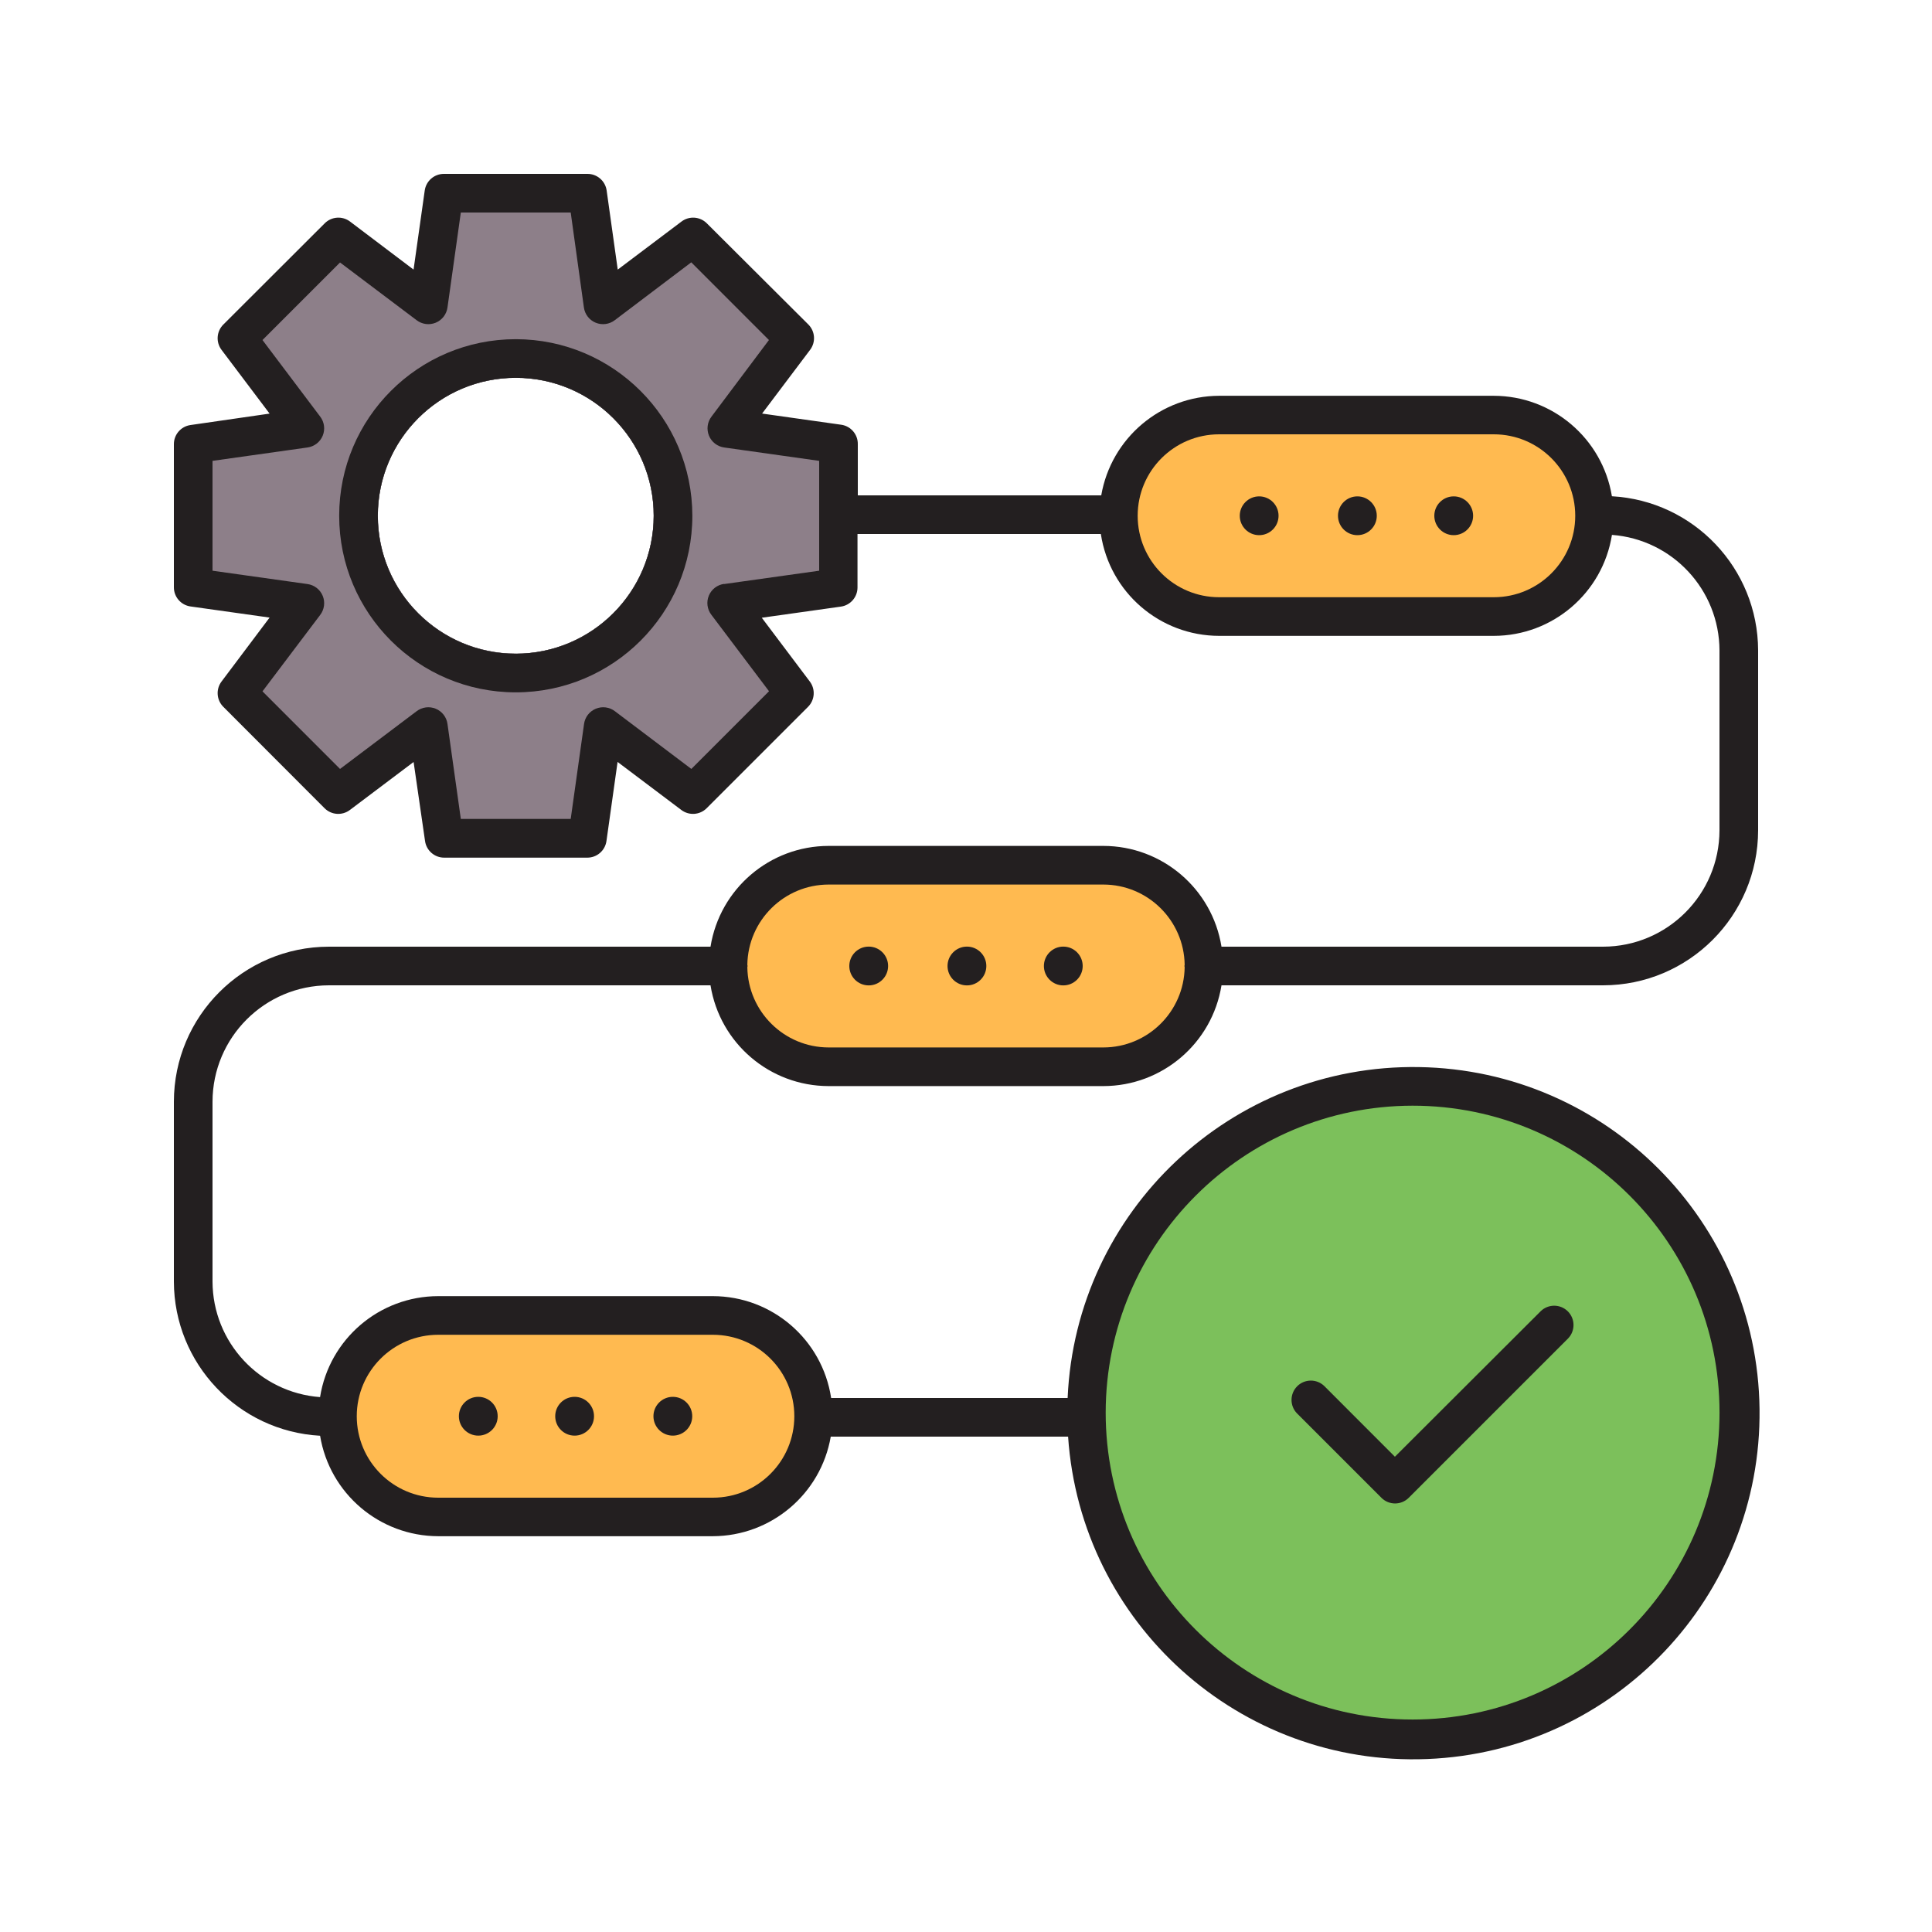
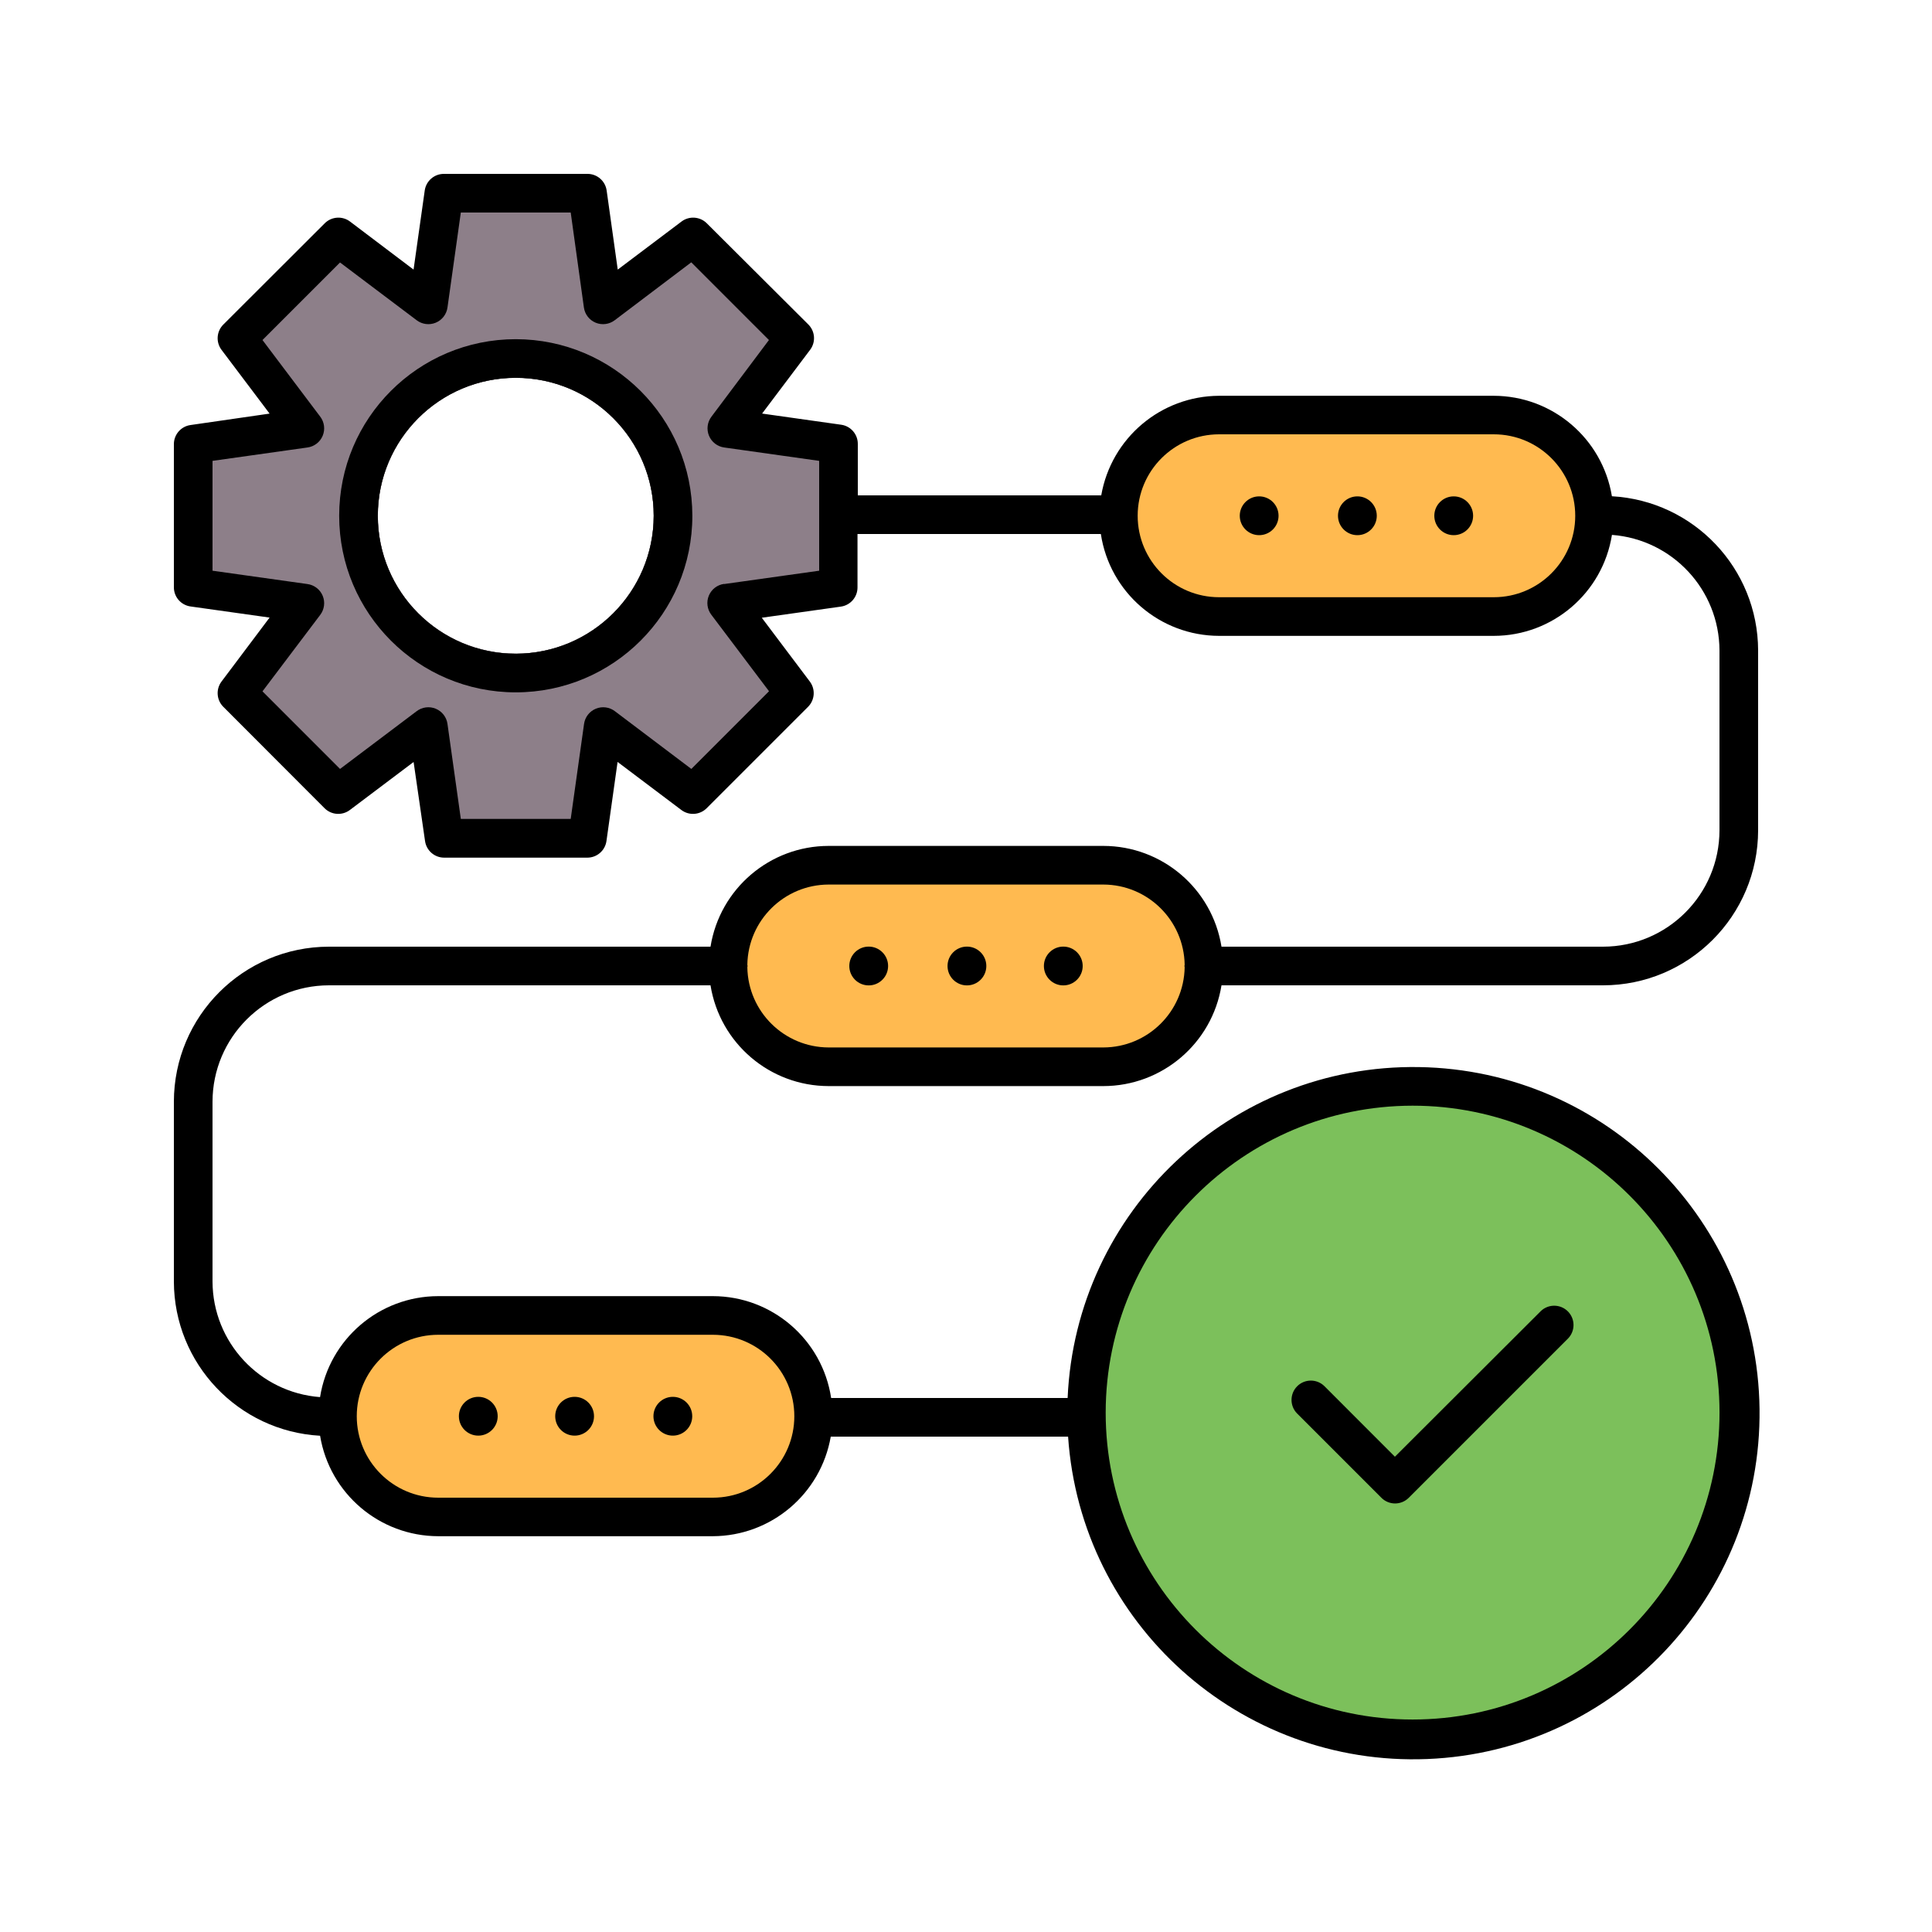
- <svg xmlns="http://www.w3.org/2000/svg" width="800px" height="800px" viewBox="0 0 50 50" data-name="Layer 1" id="Layer_1">
-   <defs>
-     <style>.cls-1{fill:#231f20;}.cls-2{fill:#ffba50;}.cls-3{fill:#7cc05b;}.cls-4{fill:#8d7f89;}</style>
-   </defs>
-   <path class="cls-1" d="M8.513,25.5h9.875a3.1,3.1,0,0,0,3.058,2.608h7.108A3.1,3.1,0,0,0,31.612,25.5h9.875A4.017,4.017,0,0,0,45.5,21.487V16.833a4.007,4.007,0,0,0-3.784-3.99,3.105,3.105,0,0,0-3.057-2.6H31.551A3.107,3.107,0,0,0,28.5,12.82H22.2V11.492a.5.5,0,0,0-.43-.5l-2.047-.289,1.243-1.65a.5.5,0,0,0-.045-.654L18.292,5.779a.5.5,0,0,0-.654-.046L15.987,6.977,15.7,4.93A.5.5,0,0,0,15.2,4.5H11.492a.5.5,0,0,0-.5.43l-.289,2.047L9.058,5.733a.5.5,0,0,0-.654.046L5.779,8.4a.5.5,0,0,0-.046.654l1.244,1.65L4.93,11a.5.5,0,0,0-.43.5V15.2a.5.5,0,0,0,.43.495l2.047.288L5.733,17.638a.5.5,0,0,0,.046.654L8.4,20.917a.5.5,0,0,0,.654.046l1.65-1.243L11,21.766a.5.5,0,0,0,.5.43H15.2a.5.5,0,0,0,.495-.43l.288-2.047,1.651,1.244a.5.5,0,0,0,.654-.046l2.625-2.625a.5.5,0,0,0,.045-.654l-1.243-1.651,2.047-.288a.5.5,0,0,0,.43-.495V13.82H28.49a3.1,3.1,0,0,0,3.061,2.636h7.108a3.1,3.1,0,0,0,3.058-2.613,3.008,3.008,0,0,1,2.783,2.99v4.654A3.017,3.017,0,0,1,41.487,24.5H31.612a3.1,3.1,0,0,0-3.058-2.608H21.446A3.1,3.1,0,0,0,18.388,24.5H8.513A4.017,4.017,0,0,0,4.5,28.513v4.654a4.007,4.007,0,0,0,3.784,3.99,3.105,3.105,0,0,0,3.057,2.6h7.108A3.107,3.107,0,0,0,21.5,37.18h6.142a8.958,8.958,0,1,0-.012-1H21.51a3.1,3.1,0,0,0-3.061-2.636H11.341a3.1,3.1,0,0,0-3.058,2.613A3.008,3.008,0,0,1,5.5,33.167V28.513A3.017,3.017,0,0,1,8.513,25.5Zm4.835-8.582a3.57,3.57,0,1,1,3.57-3.57A3.574,3.574,0,0,1,13.348,16.918Z" />
-   <path class="cls-2" d="M38.659,15.456H31.551a2.108,2.108,0,1,1,0-4.216h7.108a2.108,2.108,0,1,1,0,4.216Z" />
-   <path class="cls-2" d="M21.446,22.892h7.108a2.108,2.108,0,0,1,2.105,2.076c0,.011-.006.021-.006.032s.006.021.006.032a2.108,2.108,0,0,1-2.105,2.076H21.446a2.108,2.108,0,0,1-2.105-2.076c0-.011.006-.021.006-.032s-.006-.021-.006-.032A2.108,2.108,0,0,1,21.446,22.892Z" />
-   <path class="cls-2" d="M11.341,34.544h7.108a2.108,2.108,0,1,1,0,4.216H11.341a2.108,2.108,0,0,1,0-4.216Z" />
-   <circle class="cls-1" cx="22.482" cy="25" r="0.502" />
-   <circle class="cls-1" cx="25.024" cy="25" r="0.502" />
-   <circle class="cls-1" cx="27.518" cy="25" r="0.502" />
-   <circle class="cls-1" cx="32.587" cy="13.348" r="0.502" />
-   <circle class="cls-1" cx="35.129" cy="13.348" r="0.502" />
-   <circle class="cls-1" cx="37.622" cy="13.348" r="0.502" />
-   <circle class="cls-1" cx="17.413" cy="36.652" r="0.502" />
-   <circle class="cls-1" cx="14.871" cy="36.652" r="0.502" />
-   <circle class="cls-1" cx="12.378" cy="36.652" r="0.502" />
-   <path class="cls-3" d="M36.557,28.615a7.943,7.943,0,1,1-7.942,7.942A7.952,7.952,0,0,1,36.557,28.615Z" />
-   <path class="cls-4" d="M18.74,15.115,21.2,14.77V11.927l-2.456-.346a.5.5,0,0,1-.33-.8L19.9,8.8l-2.01-2.011L15.911,8.286a.5.5,0,0,1-.8-.33L14.77,5.5H11.926l-.345,2.456a.5.5,0,0,1-.8.33L8.8,6.793,6.793,8.8l1.493,1.981a.5.5,0,0,1-.33.8L5.5,11.927V14.77l2.456.345a.5.5,0,0,1,.33.8L6.793,17.892,8.8,19.9l1.981-1.493a.5.5,0,0,1,.8.33l.345,2.456H14.77l.345-2.456a.5.5,0,0,1,.8-.33L17.892,19.9l2.01-2.011L18.41,15.911a.5.5,0,0,1,.33-.8Zm-5.392,1.8a3.57,3.57,0,1,1,3.57-3.57A3.574,3.574,0,0,1,13.348,16.918Z" />
-   <path class="cls-1" d="M13.348,8.778a4.57,4.57,0,1,0,4.57,4.57A4.575,4.575,0,0,0,13.348,8.778Zm0,8.14a3.57,3.57,0,1,1,3.57-3.57A3.574,3.574,0,0,1,13.348,16.918Z" />
-   <path class="cls-1" d="M35.751,38.763a.5.5,0,0,0,.707,0l4.124-4.124a.5.5,0,0,0-.707-.707L36.1,37.7,34.272,35.87a.5.5,0,0,0-.707.707Z" />
+ <svg xmlns="http://www.w3.org/2000/svg" id="Layer_1" data-name="Layer 1" viewBox="0 0 50 50">
+   <defs />
+   <path d="M8.513 25.5h9.875a3.1 3.1 0 0 0 3.058 2.608h7.108a3.1 3.1 0 0 0 3.058-2.608h9.875a4.017 4.017 0 0 0 4.013-4.013v-4.654a4.007 4.007 0 0 0-3.784-3.99 3.105 3.105 0 0 0-3.057-2.6h-7.108A3.11 3.11 0 0 0 28.5 12.82h-6.3v-1.328a.5.5 0 0 0-.43-.5l-2.047-.289 1.243-1.65a.5.5 0 0 0-.045-.654l-2.629-2.62a.5.5 0 0 0-.654-.046l-1.651 1.244L15.7 4.93a.5.5 0 0 0-.5-.43h-3.708a.5.5 0 0 0-.5.43l-.289 2.047-1.645-1.244a.5.5 0 0 0-.654.046L5.779 8.4a.5.5 0 0 0-.046.654l1.244 1.65L4.93 11a.5.5 0 0 0-.43.5v3.7a.5.5 0 0 0 .43.495l2.047.288-1.244 1.655a.5.5 0 0 0 .046.654L8.4 20.917a.5.5 0 0 0 .654.046l1.65-1.243.296 2.046a.5.5 0 0 0 .5.43h3.7a.5.5 0 0 0 .495-.43l.288-2.047 1.651 1.244a.5.5 0 0 0 .654-.046l2.625-2.625a.5.5 0 0 0 .045-.654l-1.243-1.651 2.047-.288a.5.5 0 0 0 .43-.495V13.82h6.298a3.1 3.1 0 0 0 3.061 2.636h7.108a3.1 3.1 0 0 0 3.058-2.613 3.01 3.01 0 0 1 2.783 2.99v4.654a3.017 3.017 0 0 1-3.013 3.013h-9.875a3.1 3.1 0 0 0-3.058-2.608h-7.108a3.1 3.1 0 0 0-3.058 2.608H8.513A4.017 4.017 0 0 0 4.5 28.513v4.654a4.007 4.007 0 0 0 3.784 3.99 3.105 3.105 0 0 0 3.057 2.6h7.108A3.11 3.11 0 0 0 21.5 37.18h6.142a8.958 8.958 0 1 0-.012-1h-6.12a3.1 3.1 0 0 0-3.061-2.636h-7.108a3.1 3.1 0 0 0-3.058 2.613 3.01 3.01 0 0 1-2.783-2.99v-4.654A3.017 3.017 0 0 1 8.513 25.5m4.835-8.582a3.57 3.57 0 1 1 3.57-3.57 3.574 3.574 0 0 1-3.57 3.57" class="cls-1" />
+   <path fill="#ffba50" d="M38.659 15.456h-7.108a2.108 2.108 0 1 1 0-4.216h7.108a2.108 2.108 0 1 1 0 4.216m-17.213 7.436h7.108a2.11 2.11 0 0 1 2.105 2.076c0 .011-.006.021-.006.032s.006.021.006.032a2.11 2.11 0 0 1-2.105 2.076h-7.108a2.11 2.11 0 0 1-2.105-2.076c0-.011.006-.021.006-.032s-.006-.021-.006-.032a2.11 2.11 0 0 1 2.105-2.076M11.341 34.544h7.108a2.108 2.108 0 1 1 0 4.216h-7.108a2.108 2.108 0 0 1 0-4.216" />
+   <circle cx="22.482" cy="25" r=".502" class="cls-1" />
+   <circle cx="25.024" cy="25" r=".502" class="cls-1" />
+   <circle cx="27.518" cy="25" r=".502" class="cls-1" />
+   <circle cx="32.587" cy="13.348" r=".502" class="cls-1" />
+   <circle cx="35.129" cy="13.348" r=".502" class="cls-1" />
+   <circle cx="37.622" cy="13.348" r=".502" class="cls-1" />
+   <circle cx="17.413" cy="36.652" r=".502" class="cls-1" />
+   <circle cx="14.871" cy="36.652" r=".502" class="cls-1" />
+   <circle cx="12.378" cy="36.652" r=".502" class="cls-1" />
+   <path fill="#7cc05b" d="M36.557 28.615a7.943 7.943 0 1 1-7.942 7.942 7.95 7.95 0 0 1 7.942-7.942" />
+   <path fill="#8d7f89" d="m18.74 15.115 2.46-.345v-2.843l-2.456-.346a.5.5 0 0 1-.33-.8L19.9 8.8l-2.01-2.011-1.979 1.497a.5.5 0 0 1-.8-.33L14.77 5.5h-2.844l-.345 2.456a.5.5 0 0 1-.8.33L8.8 6.793 6.793 8.8l1.493 1.981a.5.5 0 0 1-.33.8l-2.456.346v2.843l2.456.345a.5.5 0 0 1 .33.8l-1.493 1.977L8.8 19.9l1.981-1.493a.5.5 0 0 1 .8.33l.345 2.456h2.844l.345-2.456a.5.5 0 0 1 .8-.33l1.977 1.493 2.01-2.011-1.492-1.978a.5.5 0 0 1 .33-.8Zm-5.392 1.8a3.57 3.57 0 1 1 3.57-3.57 3.574 3.574 0 0 1-3.57 3.573Z" />
+   <path d="M13.348 8.778a4.57 4.57 0 1 0 4.57 4.57 4.575 4.575 0 0 0-4.57-4.57m0 8.14a3.57 3.57 0 1 1 3.57-3.57 3.574 3.574 0 0 1-3.57 3.57m22.403 21.845a.5.5 0 0 0 .707 0l4.124-4.124a.5.5 0 0 0-.707-.707L36.1 37.7l-1.828-1.83a.5.5 0 0 0-.707.707Z" class="cls-1" />
</svg>
